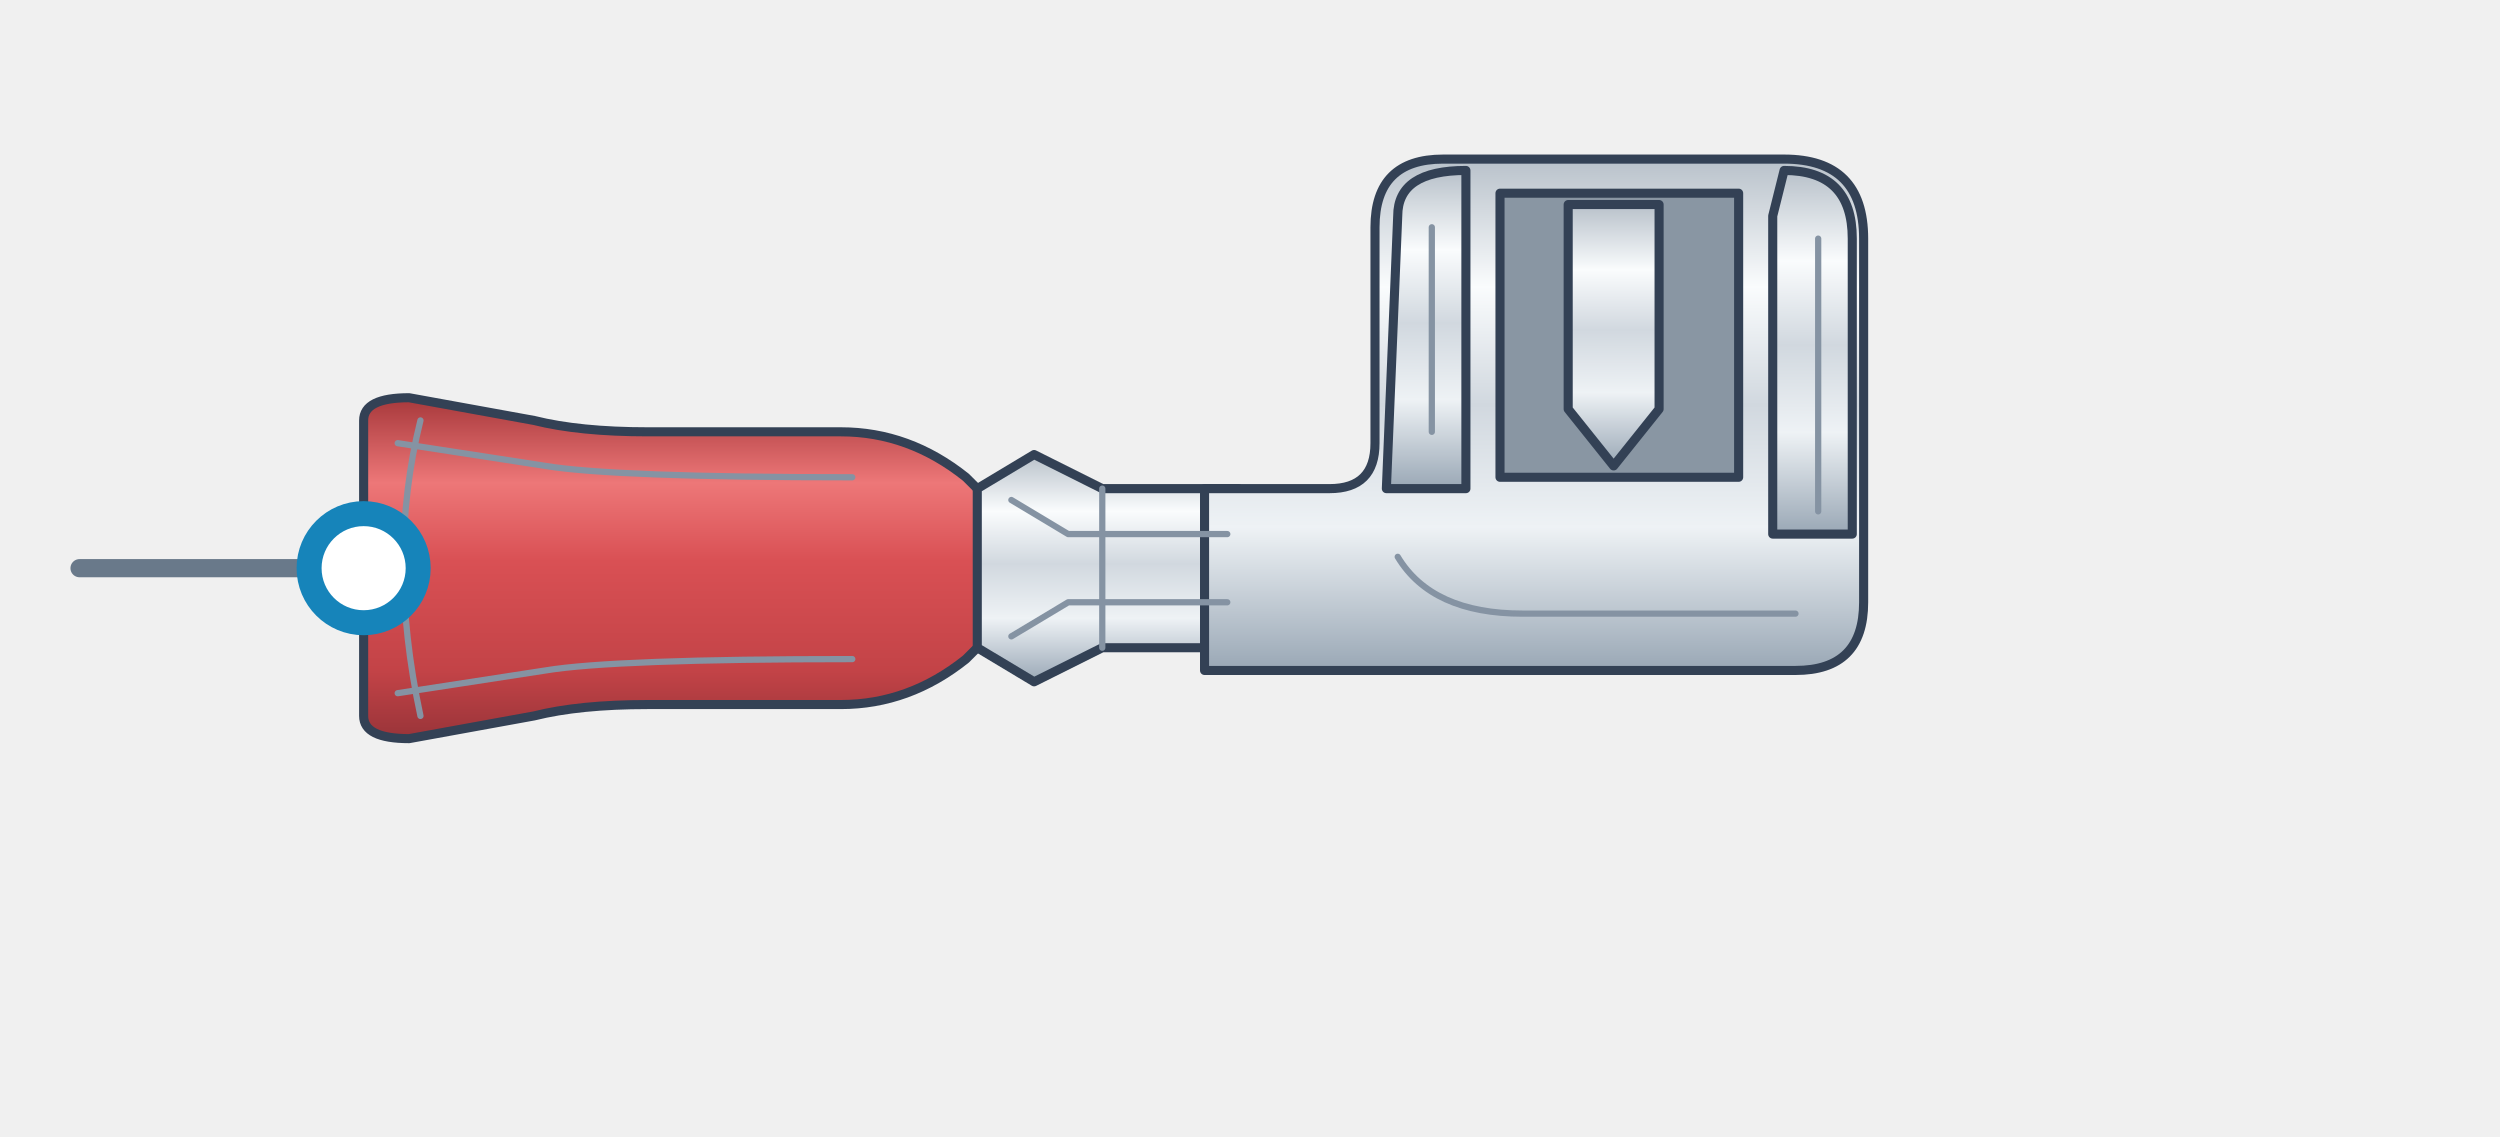
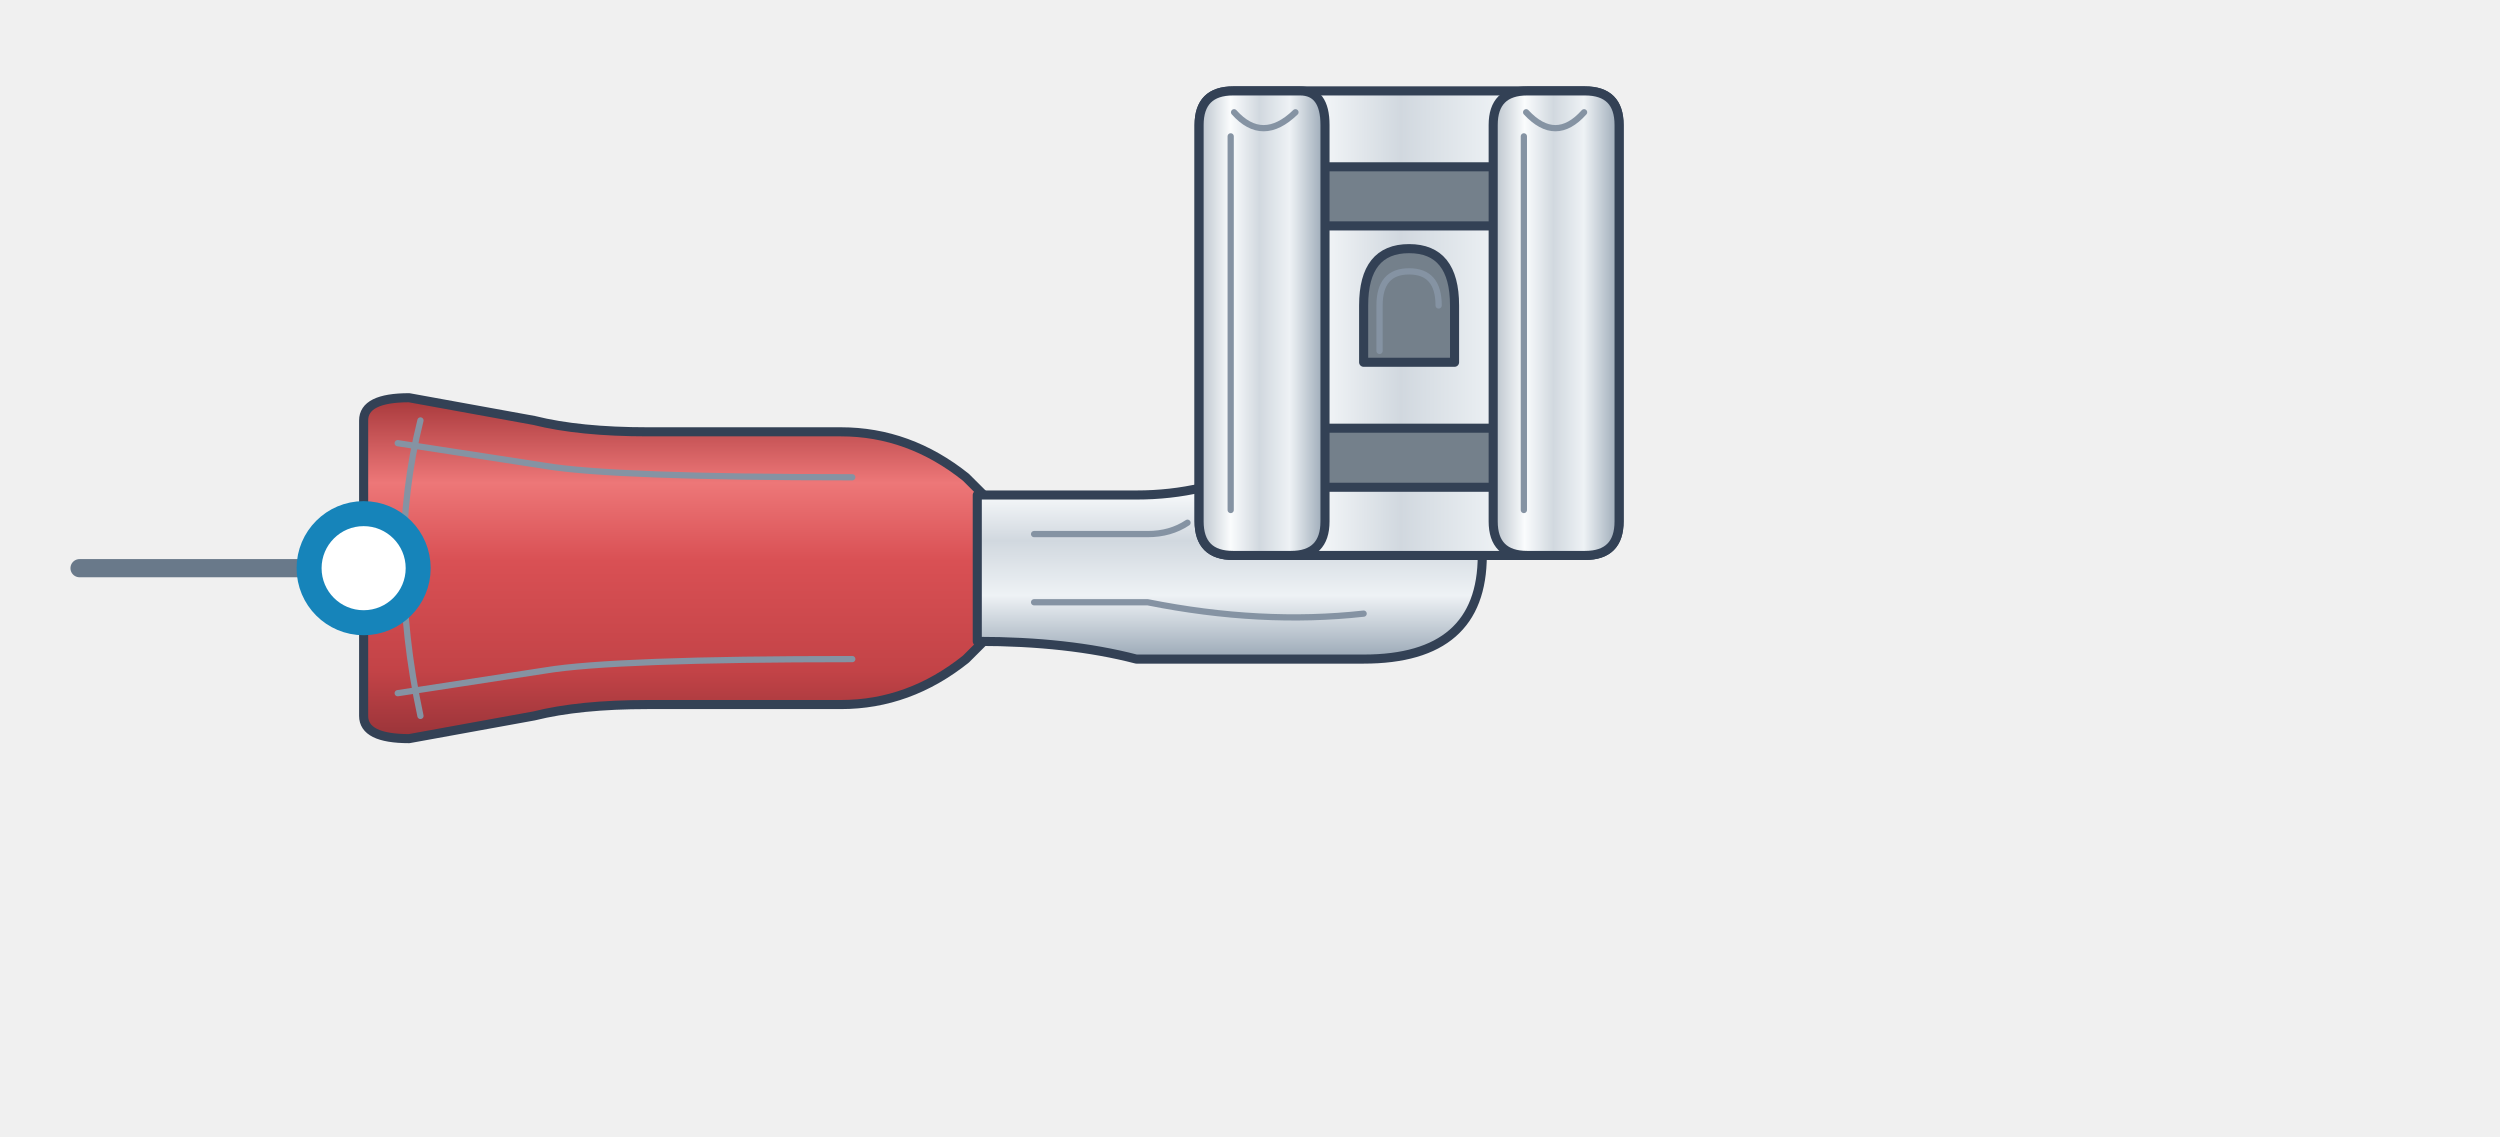
<svg xmlns="http://www.w3.org/2000/svg" width="220" height="100" viewBox="0 0 220 100" role="img" aria-labelledby="title">
  <style>svg{font-family:Arial,'Segoe UI',sans-serif} .geom{stroke:#334155;stroke-width:.8;stroke-linecap:round;stroke-linejoin:round} .geom text{stroke:none;stroke-width:0} .detail{stroke:#8593a3;stroke-width:.55;fill:none} .wire{stroke:#69798a;stroke-width:1.6;fill:none;stroke-linecap:round} .text{font-size:12px;fill:#334155;stroke:none} .small{font-size:10px;fill:#64748b;stroke:none} .title{font-size:25px;fill:#0f172a;font-weight:700;stroke:none} .card-title{font-size:17px;fill:#1e293b;font-weight:700;stroke:none} .view{font-size:11px;fill:#237ca3;font-weight:700;stroke:none} .badge{font-size:11px;fill:#1684ba;font-weight:700;stroke:none} .dim{stroke:#5f8f87;stroke-width:.55;fill:none} .dimtext{font-size:11px;fill:#427a70;stroke:none}</style>
  <defs>
    <linearGradient id="metal" x1="0" y1="0" x2="0" y2="1">
      <stop offset="0" stop-color="#b8c1ca" />
      <stop offset=".25" stop-color="#fafcfd" />
      <stop offset=".48" stop-color="#d1d8df" />
      <stop offset=".72" stop-color="#eef2f5" />
      <stop offset="1" stop-color="#99a7b5" />
    </linearGradient>
    <linearGradient id="red" x1="0" y1="0" x2="0" y2="1">
      <stop offset="0" stop-color="#a7383b" />
      <stop offset=".25" stop-color="#ed7778" />
      <stop offset=".48" stop-color="#d95054" />
      <stop offset=".8" stop-color="#c34347" />
      <stop offset="1" stop-color="#993439" />
    </linearGradient>
    <linearGradient id="blue" x1="0" y1="0" x2="0" y2="1">
      <stop offset="0" stop-color="#235783" />
      <stop offset=".25" stop-color="#65a2ce" />
      <stop offset=".5" stop-color="#397fb3" />
      <stop offset="1" stop-color="#23557d" />
    </linearGradient>
    <linearGradient id="yellow" x1="0" y1="0" x2="0" y2="1">
      <stop offset="0" stop-color="#b88c29" />
      <stop offset=".27" stop-color="#ffe6a1" />
      <stop offset=".55" stop-color="#e9bd4d" />
      <stop offset="1" stop-color="#b48c32" />
    </linearGradient>
  </defs>
  <g class="geom">
    <line x1="7" y1="50" x2="32" y2="50" class="wire" />
    <path d="M32 37 Q32 35 36 35 L47 37 Q51 38 57 38 H74 Q80 38 85 42 L88 45 V55 L85 58 Q80 62 74 62 H57 Q51 62 47 63 L36 65 Q32 65 32 63 Z" fill="url(#red)" />
-     <path d="M86 43 L91 40 L97 43 H109 V57 H97 L91 60 L86 57 Z" fill="url(#metal)" />
-     <path d="M106 43 H117 Q121 43 121 39 V20 Q121 14 127 14 H157 Q164 14 164 21 V53 Q164 59 158 59 H106 Z" fill="url(#metal)" />
-     <path d="M132 17 H153 V42 H132 Z" fill="#8996a3" />
-     <path d="M123 19 Q123 15 129 15 V43 H122 Z" fill="url(#metal)" />
-     <path d="M157 15 Q163 15 163 21 V47 H156 V19 Z" fill="url(#metal)" />
-     <path d="M138 18 V36 L142 41 L146 36 V18 Z" fill="url(#metal)" />
-     <path d="M89 44 L94 47 H108 M89 56 L94 53 H108 M97 43 V57" fill="none" class="detail" />
+     <path d="M86 43.56 H100 Q106 43.56 111 41 L117.56 38 H130.44 V48.88 Q130.44 58 120 58 H100 Q94 56.44 86 56.44 Z" fill="url(#metal)" />
+     <g transform="translate(124,48.88) rotate(-90)">
+       <path d="M0 -15.48 Q0 -18.48 3 -18.48 H37.88 Q40.88 -18.48 40.88 -15.48 V15.48 Q40.88 18.48 37.88 18.48 H3 Q0 18.48 0 15.48 Z" fill="url(#metal)" />
+       <rect x="6" y="-8.2" width="5.2" height="16.4" rx="0.5" fill="#74808b" />
+       <rect x="29" y="-8.2" width="5.2" height="16.4" rx="0.5" fill="#74808b" />
+       <path d="M17 -4 H22 Q27 -4 27 0 Q27 4 22 4 H17 Z" fill="#74808b" />
+       <path d="M3 -18.48 H37.88 Q40.88 -18.48 40.88 -15.48 V-9.6 Q40.88 -7.4 37.88 -7.4 H3 Q0 -7.4 0 -10.4 V-15.48 Q0 -18.48 3 -18.48 Z" fill="url(#metal)" />
+       <path d="M3 7.4 H37.88 Q40.88 7.4 40.88 10.4 V15.48 Q40.88 18.48 37.88 18.48 H3 Q0 18.48 0 15.48 V10.4 Q0 7.4 3 7.4 Z" fill="url(#metal)" />
+       <path d="M4 -15.7 H36.88 M4 10.1 H36.88 M18 -2.6 H22 Q25 -2.6 25 0 Q25 2.6 22 2.6" fill="none" class="detail" />
+       <path d="M39 -15.4 Q36.2 -12.9 39 -10 M39 10.3 Q36.2 12.9 39 15.4" fill="none" class="detail" />
+     </g>
    <path d="M35 39 L48 41 Q54 42 75 42 M35 61 L48 59 Q54 58 75 58 M37 37 Q34 49 37 63" fill="none" class="detail" />
-     <path d="M126 20 V38 M160 21 V45 M123 49 Q126 54 134 54 H158" fill="none" class="detail" />
+     <path d="M91 47 H101 Q103 47 104.5 46 M91 53 H101 Q111 55 120 54" fill="none" class="detail" />
  </g>
  <circle cx="32" cy="50" r="4.8" fill="#ffffff" id="anchor-wire-entry" data-role="wire-entry" stroke="#1684ba" stroke-width="2.2" />
</svg>
